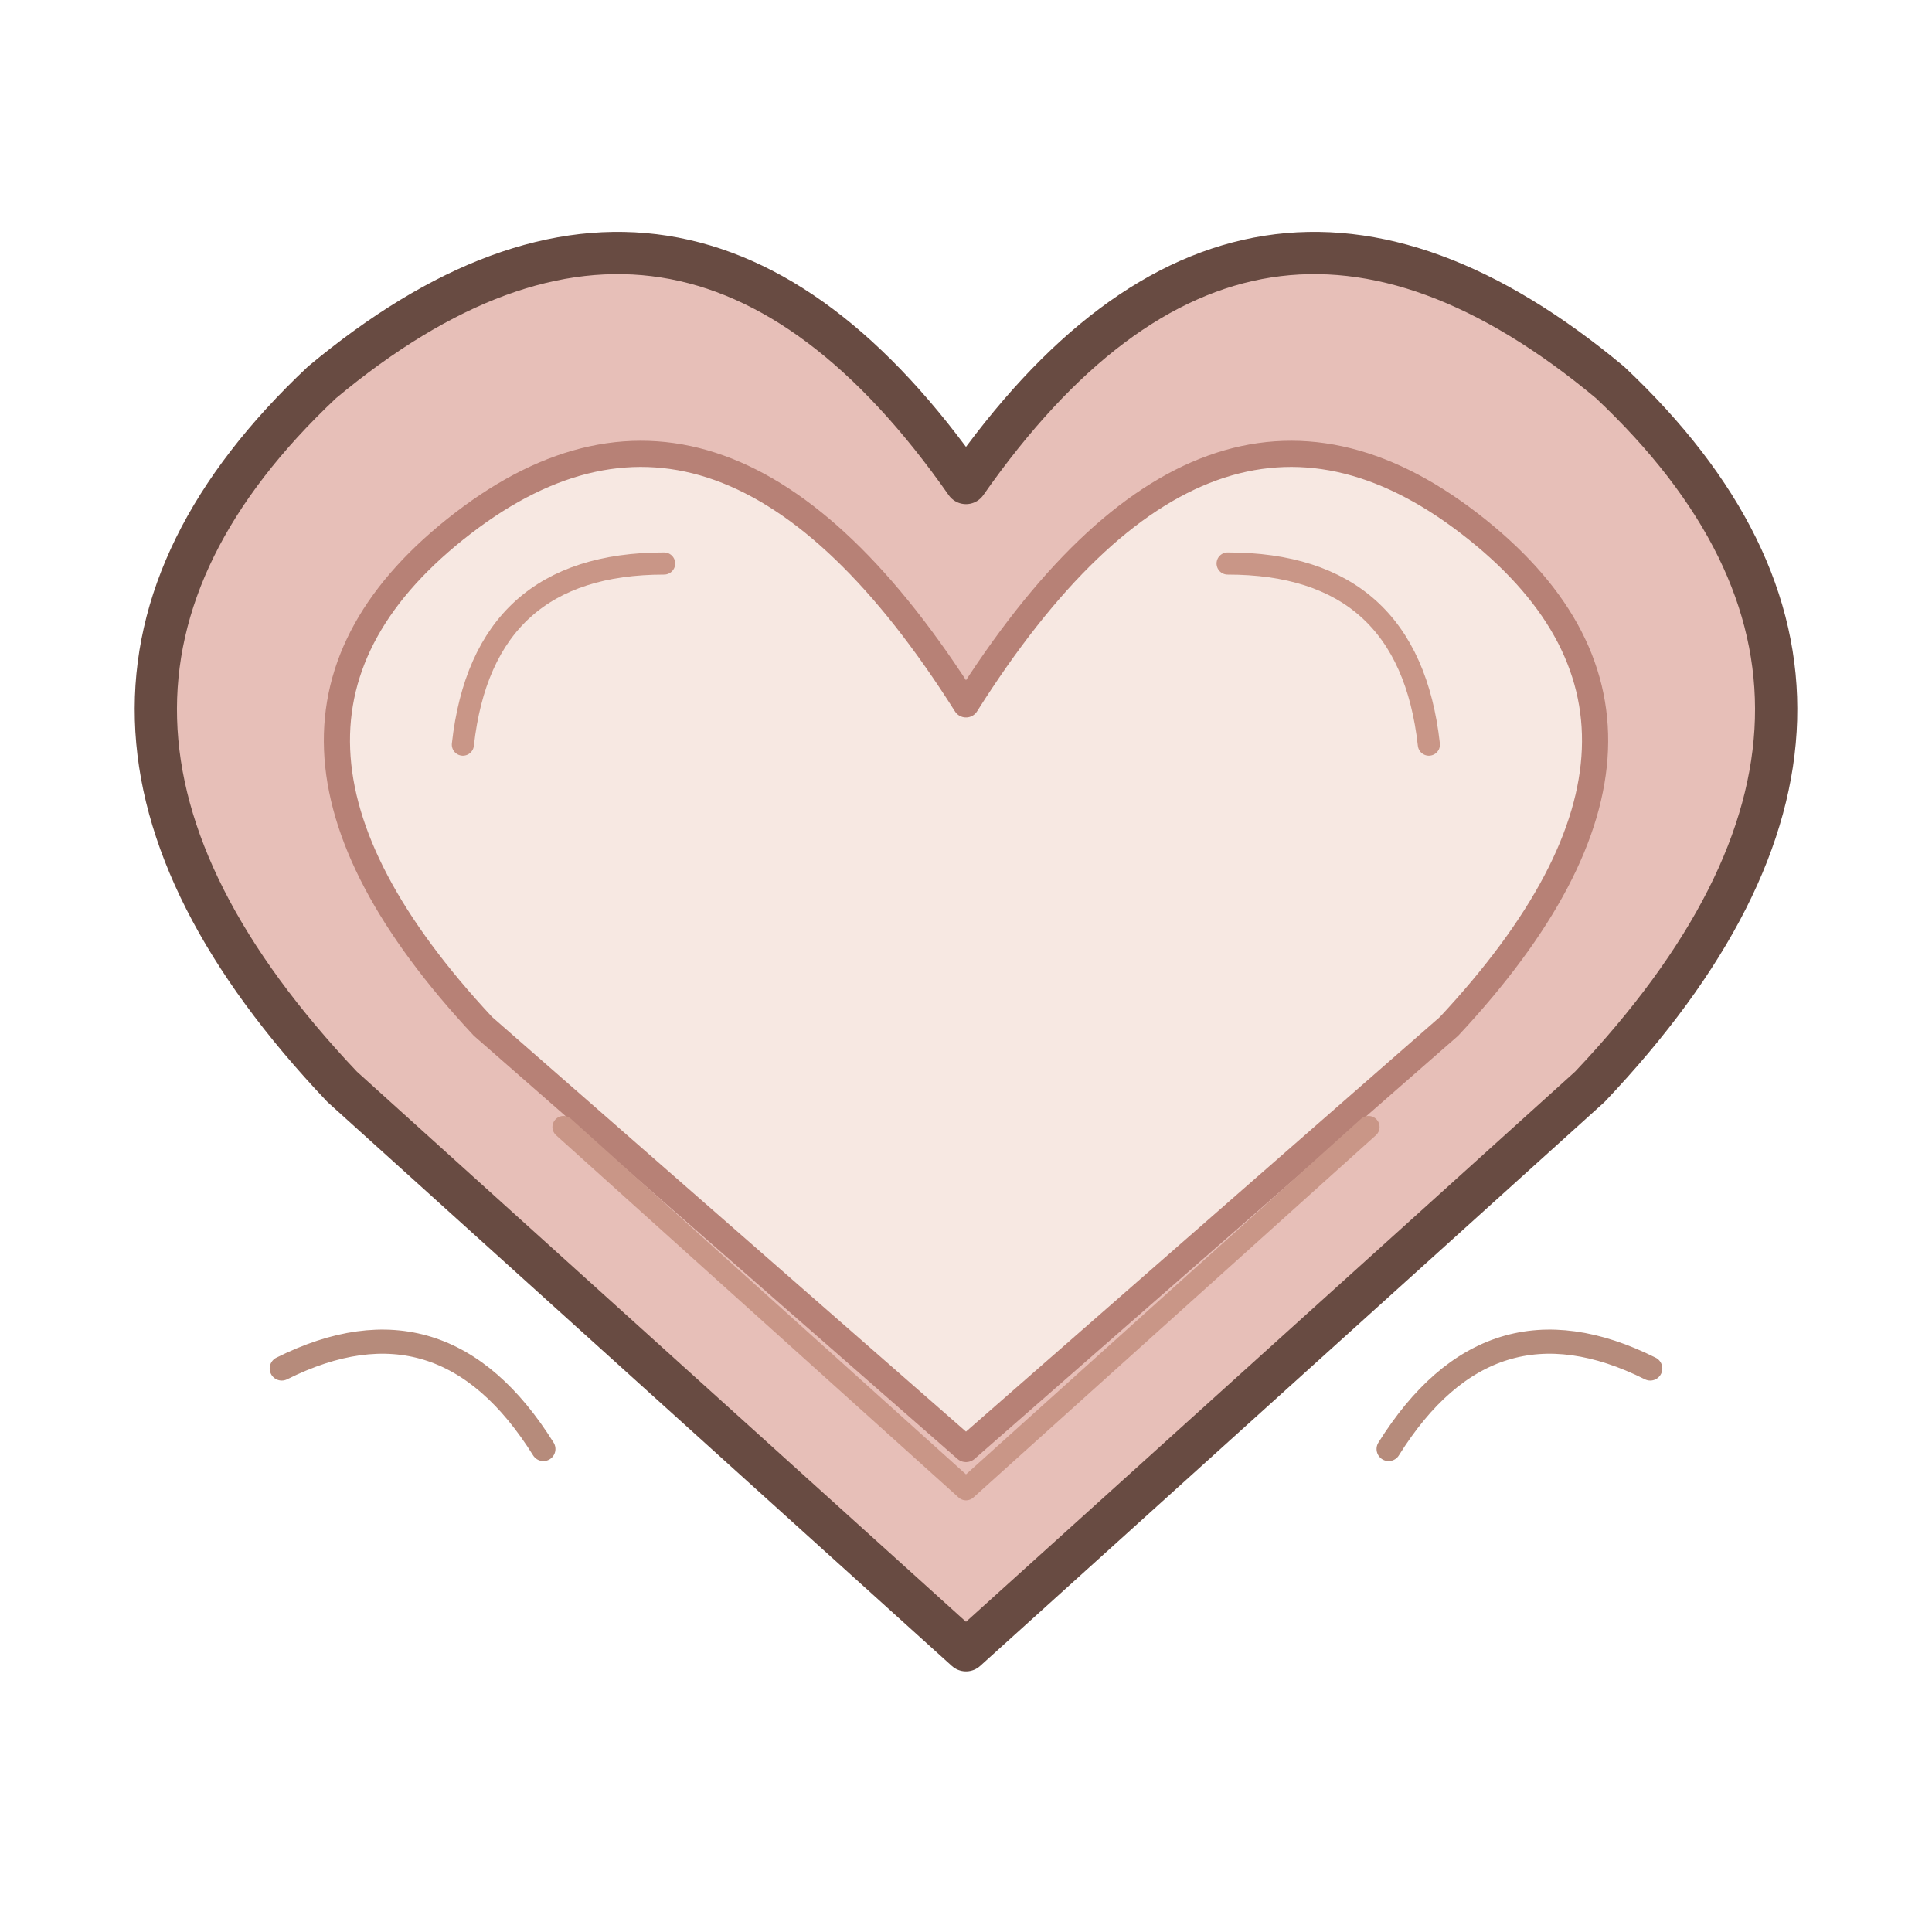
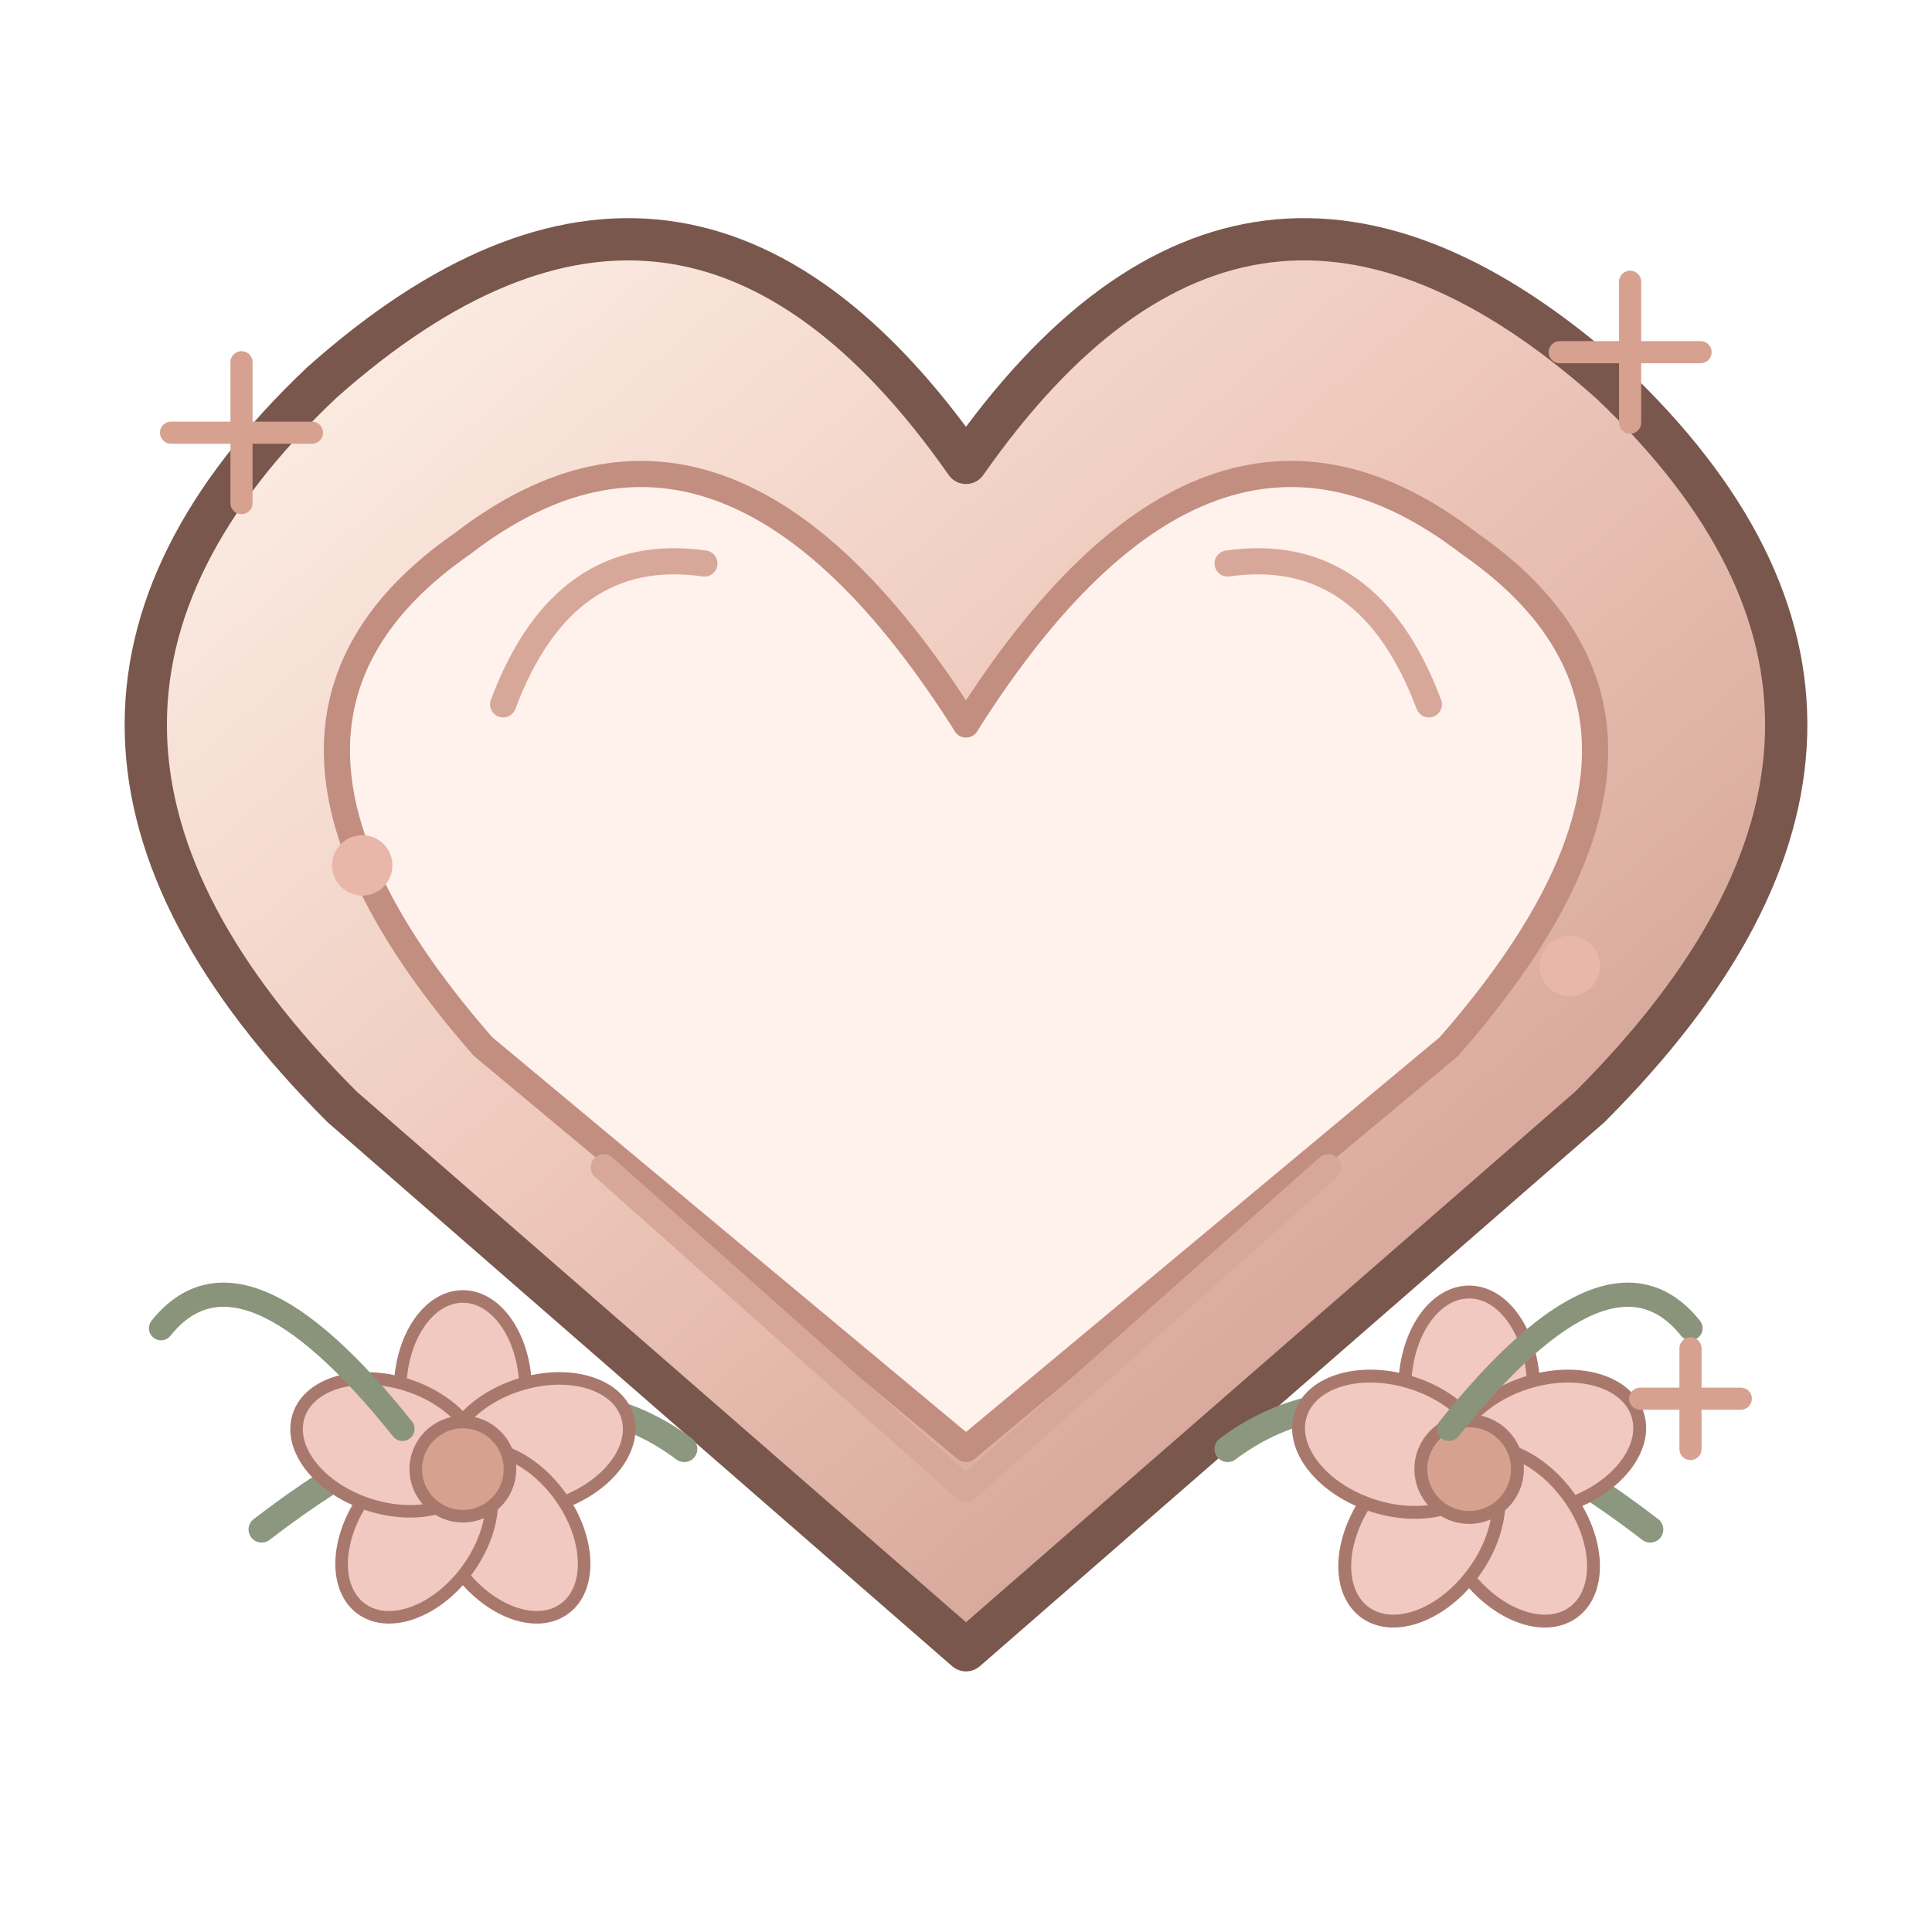
<svg xmlns="http://www.w3.org/2000/svg" viewBox="0 0 96 96" fill="none" stroke-linecap="round" stroke-linejoin="round">
-   <path d="M48 82 17 54Q-1 35 16 19q18-15 32 5 14-20 32-5 17 16-1 35z" fill="#E7BFB8" stroke="#684B42" stroke-width="2.1" />
-   <path d="M48 72 24 51Q10 36 23 26q13-10 25 9 12-19 25-9 13 10-1 25z" fill="#F7E8E2" stroke="#B78176" stroke-width="1.3" />
-   <path d="M23 37q1-9 10-9m38 9q-1-9-10-9M28 56l20 18 20-18" stroke="#C99687" stroke-width="1.1" fill="none" />
-   <path d="M14 68q8-4 13 4m42 0q5-8 13-4" stroke="#B68B7B" stroke-width="1.2" />
+   <defs>
+     <linearGradient id="rose" x1="0" y1="0" x2="1" y2="1">
+       <stop stop-color="#FFF5ED" />
+       <stop offset=".45" stop-color="#EEC8BB" />
+       <stop offset="1" stop-color="#C58F81" />
+     </linearGradient>
+     <linearGradient id="cream" x1="0" y1="0" x2="1" y2="1">
+       <stop stop-color="#FFF9F2" />
+       <stop offset="1" stop-color="#E9D3C3" />
+     </linearGradient>
+   </defs>
+   <path d="M48 82 17 55Q-2 36 16 19q18-16 32 4 14-20 32-4 18 17-1 36z" fill="url(#rose)" stroke="#79574D" stroke-width="2.1" />
+   <path d="M48 72 24 52Q10 36 23 27q13-10 25 9 12-19 25-9 13 9-1 25z" fill="#FFF2EC" stroke="#C28E80" stroke-width="1.3" />
+   <path d="M25 35q3-8 10-7m36 7q-3-8-10-7M30 58l18 16 18-16" fill="none" stroke="#D7A89A" stroke-width="1.3" />
+   <path d="M13 76q13-10 21-4M82 76q-13-10-21-4" fill="none" stroke="#8C977F" stroke-width="1.3" />
+   <g transform="translate(23 73) scale(0.78)" stroke="#A9786D" stroke-width=".8">
+     <g fill="#F1C9C0">
+       <ellipse cx="0" cy="-5" rx="4" ry="6" />
+       <ellipse cx="0" cy="-5" rx="4" ry="6" transform="rotate(72)" />
+       <ellipse cx="0" cy="-5" rx="4" ry="6" transform="rotate(144)" />
+       <ellipse cx="0" cy="-5" rx="4" ry="6" transform="rotate(216)" />
+       <ellipse cx="0" cy="-5" rx="4" ry="6" transform="rotate(288)" />
+     </g>
+     <circle r="3" fill="#D6A18E" />
+   </g>
+   <g transform="translate(73 73) scale(0.8)" stroke="#A9786D" stroke-width=".8">
+     <g fill="#F1C9C0">
+       <ellipse cx="0" cy="-5" rx="4" ry="6" />
+       <ellipse cx="0" cy="-5" rx="4" ry="6" transform="rotate(72)" />
+       <ellipse cx="0" cy="-5" rx="4" ry="6" transform="rotate(144)" />
+       <ellipse cx="0" cy="-5" rx="4" ry="6" transform="rotate(216)" />
+       <ellipse cx="0" cy="-5" rx="4" ry="6" transform="rotate(288)" />
+     </g>
+     <circle r="3" fill="#D6A18E" />
+   </g>
+   <path d="M20 71q-8-10-12-5m64 5q8-10 12-5" fill="none" stroke="#8A947A" stroke-width="1.2" />
+   <g fill="none" stroke="#D6A18F" stroke-width="1.1">
+     <path d="M12 18v7m-3.5-3.5h7M81 14v7m-3.5-3.5h7M84 67v5m-2.5-2.5h5" />
+   </g>
+   <g fill="#E9B7AA">
+     <circle cx="18" cy="43" r="1.5" />
+     <circle cx="78" cy="48" r="1.5" />
+   </g>
</svg>
